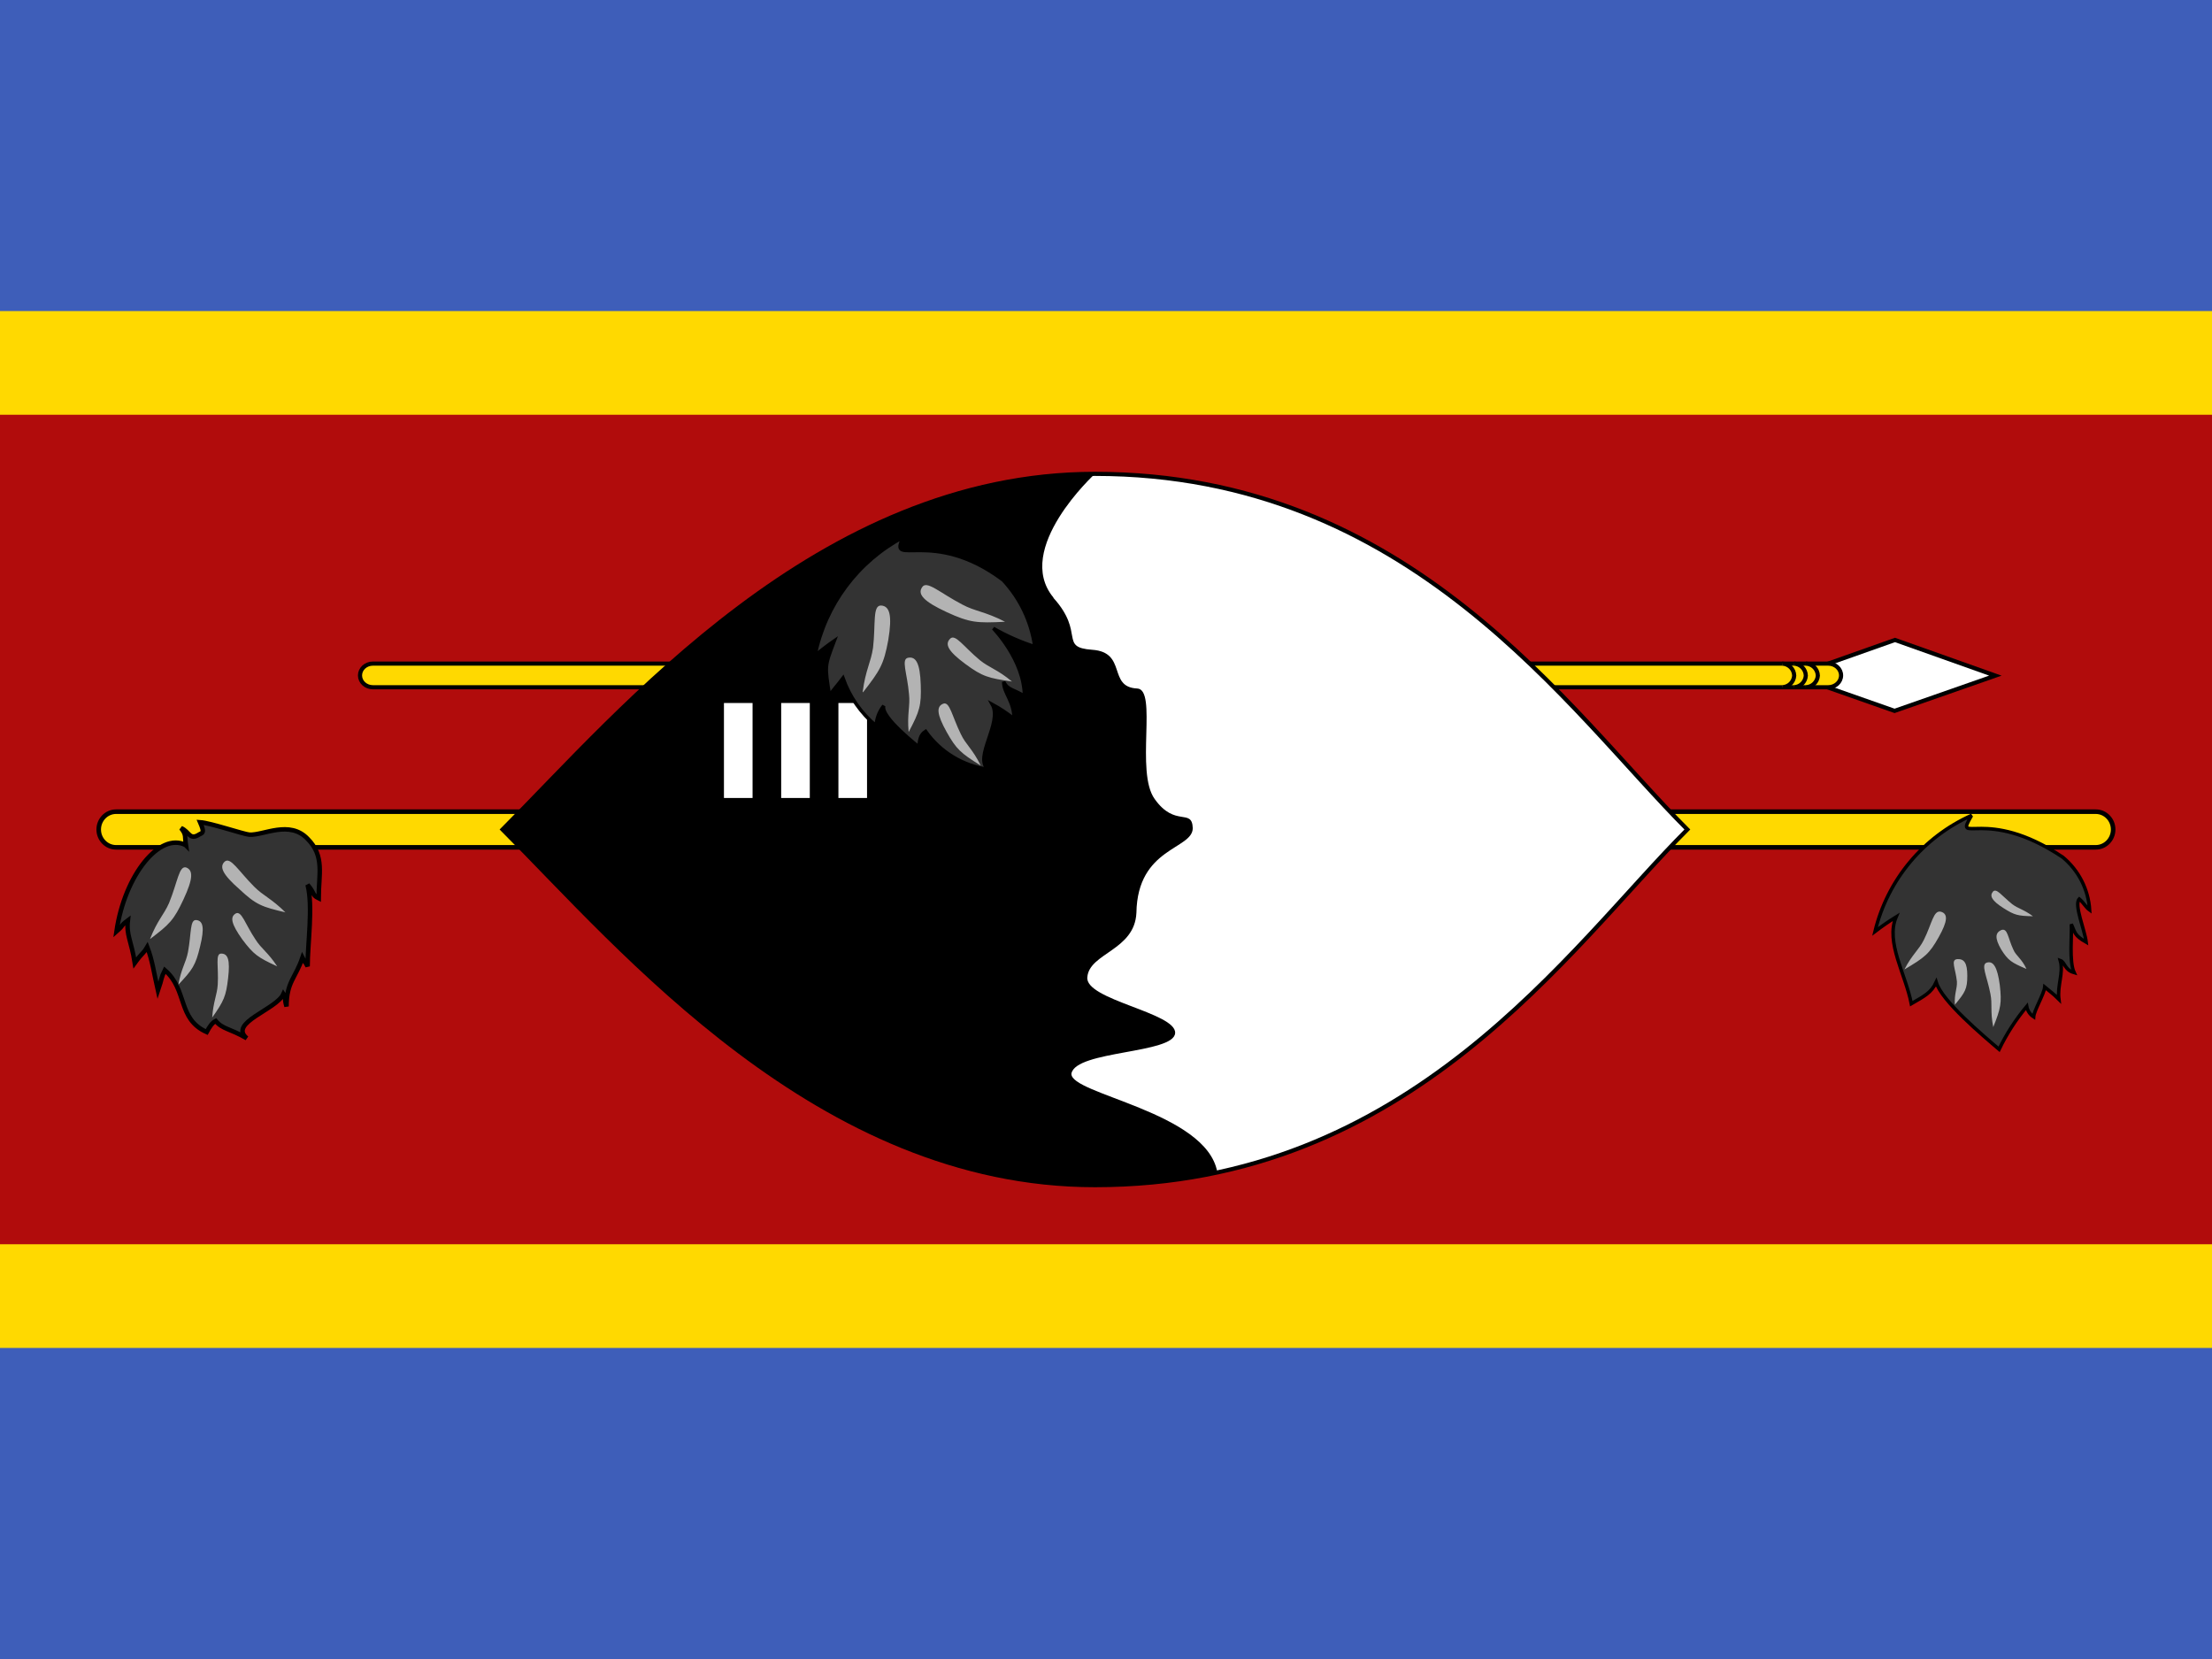
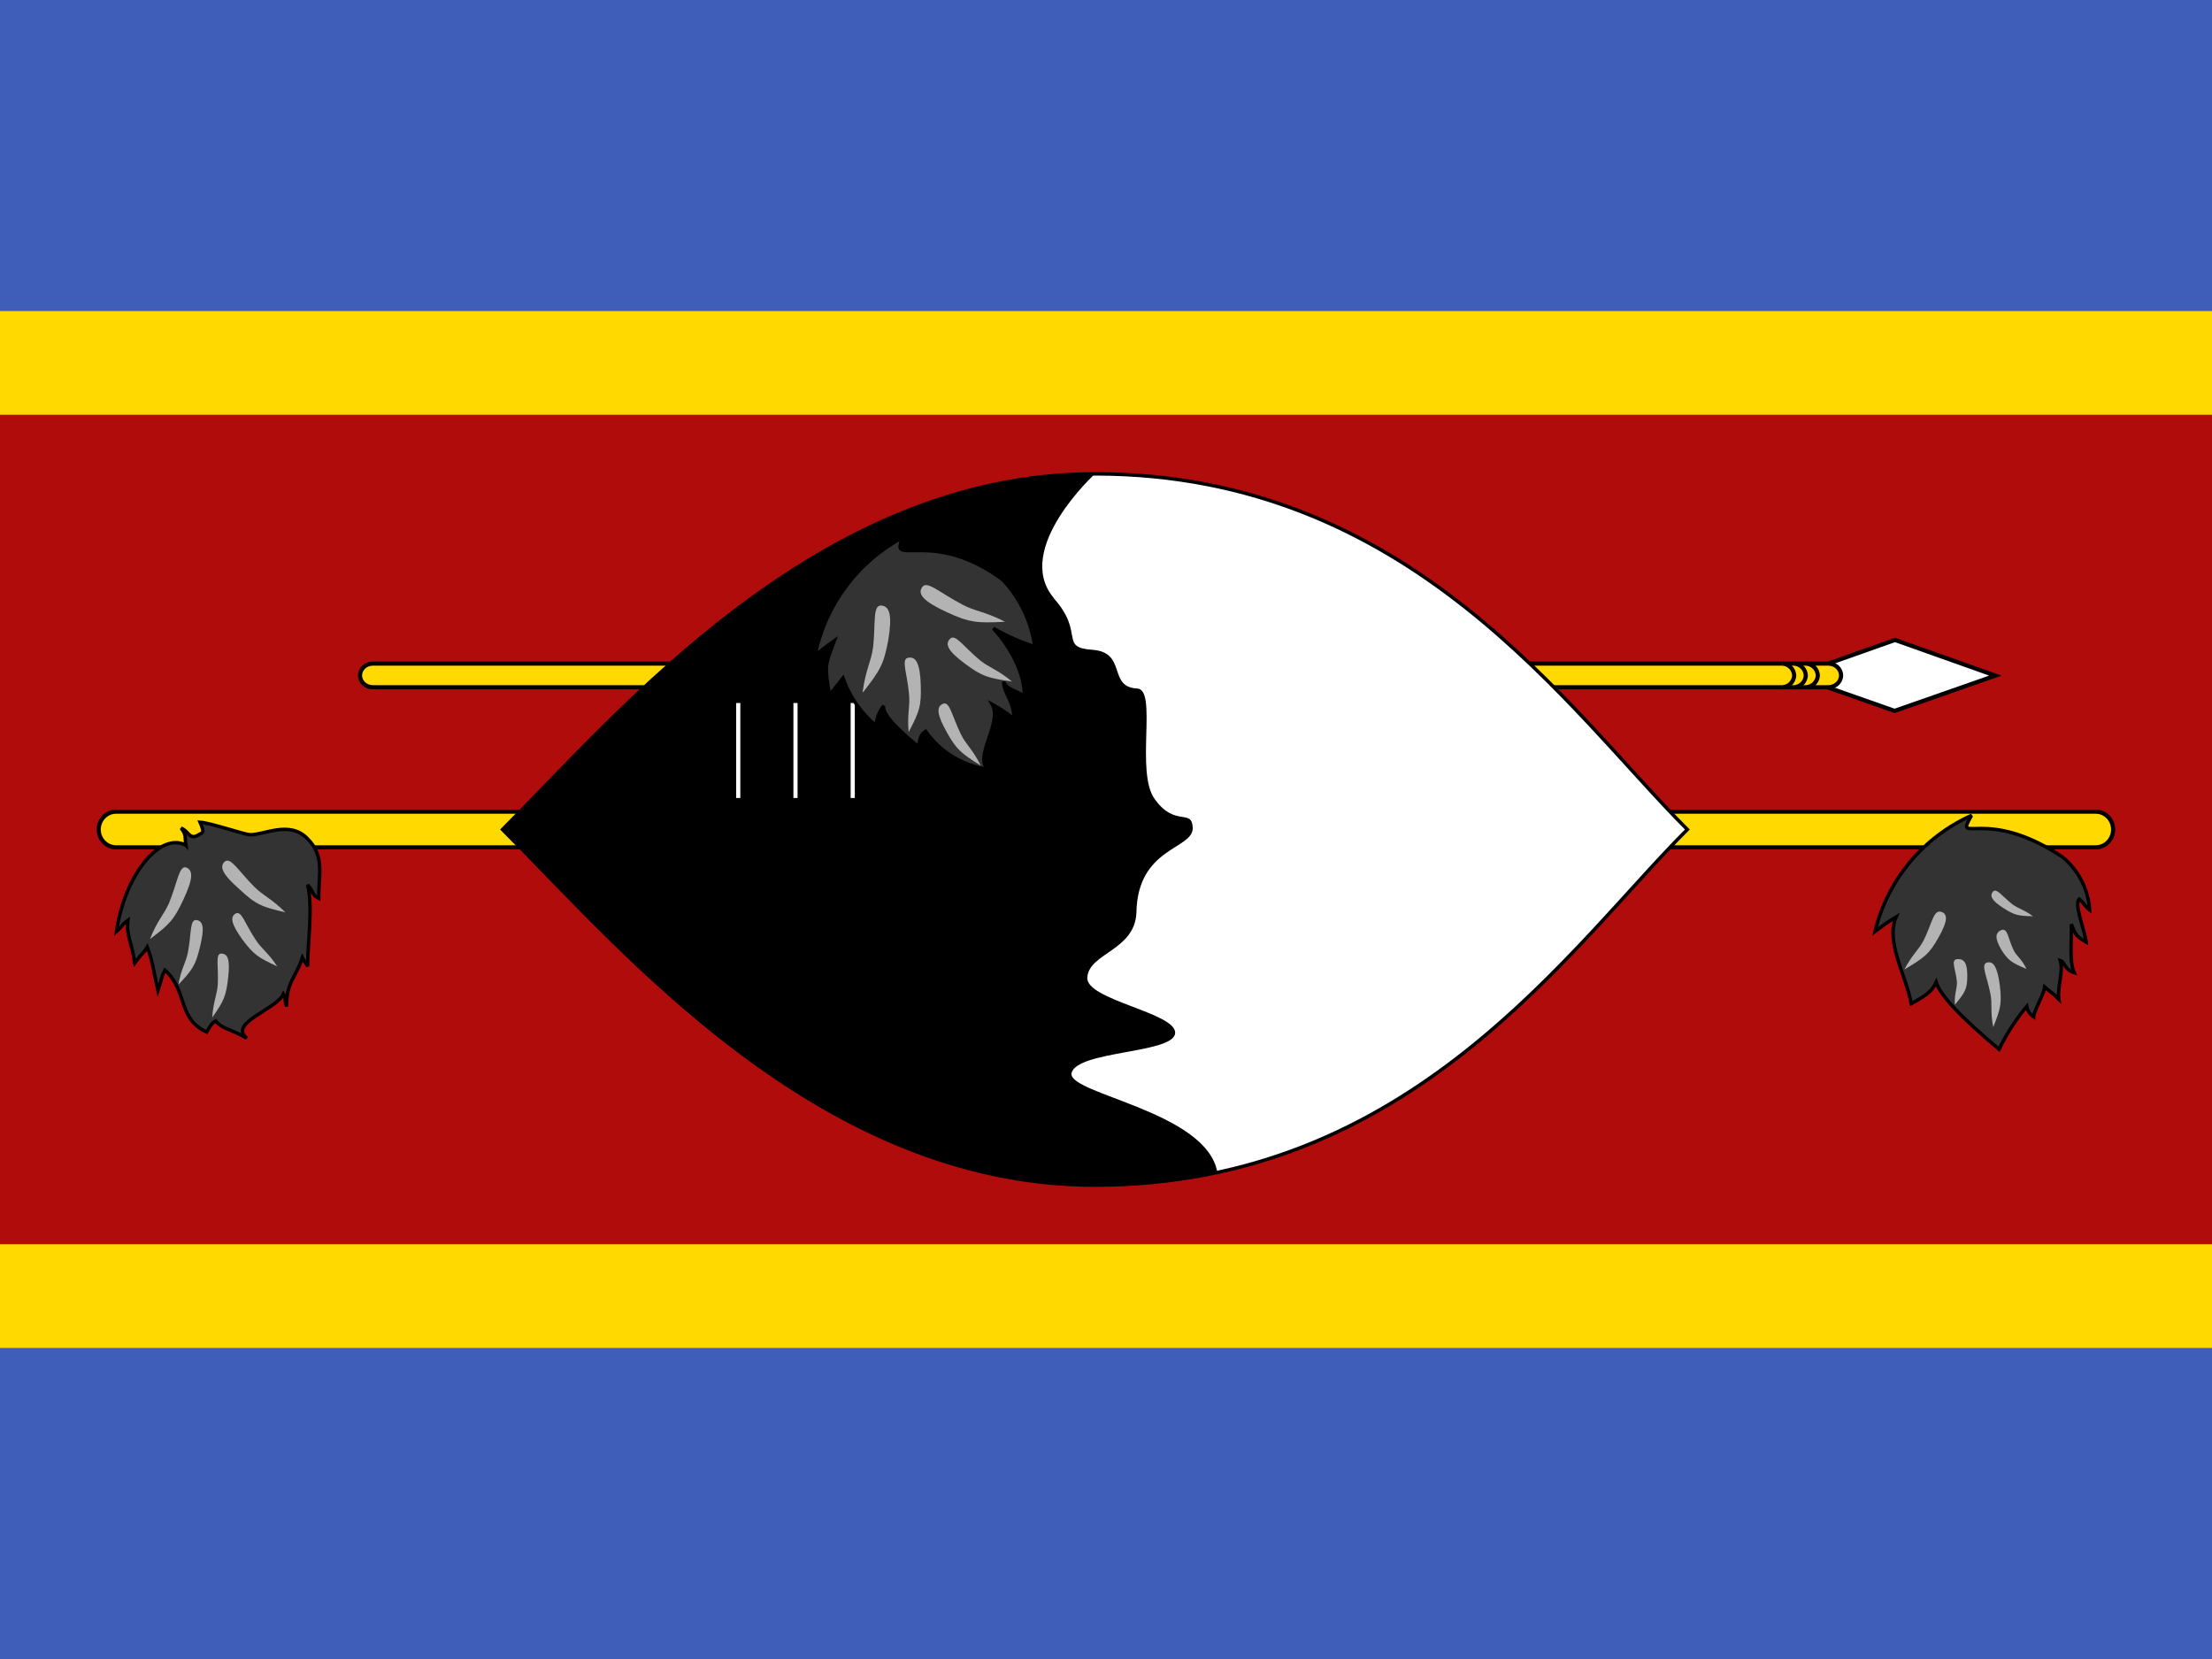
<svg xmlns="http://www.w3.org/2000/svg" xmlnsXlink="http://www.w3.org/1999/xlink" id="flag-icons-sz" viewBox="0 0 640 480">
  <path fill="#3e5eb9" d="M0 0h640v480H0Z" />
  <path fill="#ffd900" d="M0 90h640v300H0Z" />
  <path fill="#b10c0c" d="M0 120h640v240H0Z" />
  <g fill="#ffd900" stroke="#000" transform="translate(-43.2) scale(1.2)">
    <g id="a">
      <path fill="#fff" d="m492.9 154.3-24.3 8.6 24.2 8.5 24.3-8.5z" />
      <rect width="357.1" height="5.7" x="122.8" y="160" rx="3.1" ry="2.9" />
      <path d="M471.4 165.7a3 3 0 0 0 2.9-2.8 3 3 0 0 0-2.9-2.9m-2.8 5.7a3 3 0 0 0 2.8-2.8 3 3 0 0 0-2.8-2.9m-2.9 5.7a3 3 0 0 0 2.9-2.8 3 3 0 0 0-2.9-2.9" />
    </g>
    <use xlinkHref="#a" width="100%" height="100%" x="-23.3" y="17.1" />
-     <rect width="485.7" height="8.6" x="59.8" y="195.7" stroke-width="1.1" rx="4.2" ry="4.3" />
+     <rect width="485.7" height="8.6" x="59.8" y="195.7" strokeWidth="1.1" rx="4.2" ry="4.3" />
  </g>
-   <path fill="#fff" stroke="#000" stroke-width="1.2" d="M488.2 240c-34.3 34.3-80 102.9-171.4 102.9-80 0-137.1-68.6-171.4-102.9 34.2-34.3 91.4-102.9 171.4-102.9 91.4 0 137.1 68.6 171.4 102.9z" />
+   <path fill="#fff" stroke="#000" strokeWidth="1.2" d="M488.2 240c-34.3 34.3-80 102.9-171.4 102.9-80 0-137.1-68.6-171.4-102.9 34.2-34.3 91.4-102.9 171.4-102.9 91.4 0 137.1 68.6 171.4 102.9z" />
  <path d="M304.8 173c9.2 10.2 1.5 14.3 11.2 15 10.2.7 4.4 10.8 13 11.2 6 .2-.6 24.2 5.1 32 5.9 8.3 10.8 2.5 11 8.4 0 6.2-16 5.5-16.3 24.5-.5 10.9-13.6 11.6-14.2 18.6-.8 6.6 25.8 10.3 25.4 16.2-.3 6-28.7 5-30 11.7-.6 6 39 11 42.2 28.5-6 2-22.7 3.7-35.4 3.8-80 0-137.1-68.6-171.4-103 34.3-34.2 91.4-102.8 171.4-102.8 0 0-23.7 21.7-12 35.8z" />
  <g stroke="#fff" transform="translate(-43.2) scale(1.2)">
-     <g id="d" stroke-width="6.9">
+     <g id="d" strokeWidth="6.9">
      <g id="c">
        <path id="b" d="M214 192.4v-22.9m13.8 0v22.9m13.8-22.9v22.9" />
        <use xlinkHref="#b" width="100%" height="100%" y="38.1" />
      </g>
      <use xlinkHref="#c" width="100%" height="100%" x="41.6" />
    </g>
  </g>
  <use xlinkHref="#d" width="100%" height="100%" x="104.8" stroke="#000" transform="translate(-43.2) scale(1.2)" />
  <g fill="#a70000">
    <path fill="#333" stroke="#000" d="M570.4 236c-5.2 8.9 4-3 26.4 12a21.6 21.6 0 0 1 7.8 15.3c-1-.7-1.9-2.3-3-3.2-1.6 1.6 1.6 9 2 12.5-3.5-2-3.2-2.8-4.3-5.2.2 2.8-.7 10.8.8 14-2.8-.8-2.6-3-4-3.5 1 3.5-.9 7.2-.4 11.2-1.6-1.6-3.4-2.9-4.1-3.5-.2 2-3.1 6.8-3.2 8.6a4.5 4.5 0 0 1-2-3 59.2 59.2 0 0 0-8 12.4c-4.7-4-16.6-14-18.2-19.4-1.4 3-3.4 4-7.2 6.2-1.6-8.4-7.5-17.8-4.4-25.1a75.2 75.2 0 0 0-6.1 4.2 49.6 49.6 0 0 1 28-33.6z" />
    <path fill="#b3b3b3" d="M551 280.5c2.2-4.3 4.2-5.7 5.6-8.5 2.4-4.8 2.8-8.8 5-8.2 2 .6 2 2.6-.7 7.4-2.7 4.8-4 5.8-9.9 9.3zm14.6 10.2c-.2-3.2.7-4.6.6-6.7-.4-3.8-1.9-6.3.1-6.5 2-.1 2.9 1.1 2.9 4.8 0 3.8-.6 4.8-3.6 8.4zm11.1 6.4c-.9-4.5-.2-6.5-.8-9.5-1-5.2-2.9-8.6-1-9.1 1.8-.5 3 1.2 3.7 6.5.6 5.2.3 6.7-1.9 12.2zm11.5-32c-2.7-2-4.3-2.2-6-3.5-3-2.4-4.6-4.8-5.6-3.6-1 1.2-.3 2.6 3 4.7s4.2 2.3 8.6 2.4zm-1.9 15.2c-1.4-3-3-3.7-3.8-5.6-1.6-3.4-1.6-6.3-3.5-5.6-1.7.8-1.9 2.3 0 5.6 2 3.2 3 3.8 7.2 5.6z" />
-     <path fill="#333" stroke="#000" stroke-width="1.3" d="M53.8 244.6c-.4-2.6.2-3-1.4-5 2.4 1 2.4 3.7 5.3 1.8 1-.5 1.5-.5.2-3.5 3 .2 12.7 3.5 14.3 3.6 4.1.2 11.6-4.3 16.8 1.2 5 5 3.2 10.3 3.2 17.2-2-1-1-1.3-3.2-3.9 1.6 6.2 0 17.1 0 23.6-.8-1.6-.7-.9-1.5-2.5-2 5.9-4.6 7-4.6 14.1-.8-2.8 0-2.2-.9-3.6-2 4.5-16 8.3-10.6 12.8-4.8-2.8-7-2.6-9-5-1 .5-1.8 1.7-2.6 3.2-8.5-3.8-5.5-12.2-12.1-17.9-1.2 2.4-.7 2.1-2 5.9-1.2-5.3-1.6-8.7-3.1-12.6-1.3 2.2-1.2 1.3-3.6 4.6-1-6.4-2.5-8-2-12.3-2.4 1.8-.8 1-3.3 3.2 2.4-16.5 12.6-28.8 20-25z" />
+     <path fill="#333" stroke="#000" strokeWidth="1.3" d="M53.8 244.6c-.4-2.6.2-3-1.4-5 2.4 1 2.4 3.7 5.3 1.8 1-.5 1.5-.5.2-3.5 3 .2 12.7 3.5 14.3 3.6 4.1.2 11.6-4.3 16.8 1.2 5 5 3.2 10.3 3.2 17.2-2-1-1-1.3-3.2-3.9 1.6 6.2 0 17.1 0 23.6-.8-1.6-.7-.9-1.5-2.5-2 5.9-4.6 7-4.6 14.1-.8-2.8 0-2.2-.9-3.6-2 4.5-16 8.3-10.6 12.8-4.8-2.8-7-2.6-9-5-1 .5-1.8 1.7-2.6 3.2-8.5-3.8-5.5-12.2-12.1-17.9-1.2 2.4-.7 2.1-2 5.9-1.2-5.3-1.6-8.7-3.1-12.6-1.3 2.2-1.2 1.3-3.6 4.6-1-6.4-2.5-8-2-12.3-2.4 1.8-.8 1-3.3 3.2 2.4-16.5 12.6-28.8 20-25z" />
    <path fill="#b3b3b3" d="M43.4 271.7c2.1-5.4 4-7 5.5-10.4 2.5-6.1 2.9-11 5-10.3 2 .8 2 3.2-.8 9.2-2.8 6-4 7.2-9.7 11.5zm8.2 13.3c.8-4.8 2.2-6.4 2.8-9.6 1-5.4.5-9.4 2.4-9.2 2 .2 2.4 2.3 1.1 7.6-1.3 5.5-2.2 6.8-6.4 11.2zm9.8 9.4c.3-4.6 1.4-6.5 1.6-9.5.3-5.2-.8-9 1-9 2 0 2.6 1.9 2 7.1-.6 5.2-1.2 6.6-4.6 11.4zM82.6 264c-4-4-6.4-4.8-9-7.4-4.6-4.6-6.9-8.8-8.6-7.3-1.6 1.5-.6 3.7 4.3 8 4.8 4.5 6.5 5.1 13.4 6.7zm-2.4 15.6c-2.6-4-4.6-5.1-6.3-7.8-3-4.5-4-8.4-5.7-7.5-1.7 1-1.3 3 1.9 7.5 3.3 4.4 4.5 5.2 10.1 7.8z" />
    <path fill="#333" stroke="#000" d="M261.4 155.4c-4.8 9.2 8.3-3 28.8 12.4a35.4 35.4 0 0 1 9.2 19.3 61.7 61.7 0 0 1-12-5.3s9 9.2 9 19.6c-3.2-2-4.8-1.7-6-4.1 0 3.3 3 5.5 3 10.7a42.4 42.4 0 0 0-6.3-4.2c3 5.3-5.5 15.5-1.2 18.8a26.6 26.6 0 0 1-18.1-11c-1.6 1-1.8 2.7-1.9 4.6.3.1-11.3-8.7-10.2-12a10.1 10.1 0 0 0-2.2 5.8 31.7 31.7 0 0 1-9.6-13.8c-1.8 2.4-2 2.4-3.9 5-1.4-8.7-1.4-8.4 1.4-15.8a69 69 0 0 0-5.6 4.3 50 50 0 0 1 25.6-34.3z" />
    <path fill="#b3b3b3" d="M249.6 200.2c.8-6.3 2.4-8.6 3-12.8.8-7-.2-12.4 2.4-12.2 2.4.2 3.2 2.8 2 10-1.3 7.1-2.4 8.8-7.3 15.1zm13.3 11.6c-.5-5.2.5-7.6.1-11-.5-6-2.4-10.2-.2-10.5 2.2-.4 3.4 1.6 3.6 7.8.2 6-.3 7.7-3.5 13.7zm20.8 9.6c-2.3-4.7-4.3-6-5.7-9-2.6-5.3-3.2-9.5-5.1-8.8-2 .8-1.9 3 1 8.2 2.8 5 4.1 6.1 9.7 9.6zm7.1-41.5c-5.8-3-8.7-3-12.4-5-6.5-3.4-10.3-7.1-11.6-5-1.4 2 .4 4.1 7.1 7.2 6.7 3.1 8.8 3.2 16.8 2.8zm2 17.3c-4-3.4-6.6-4-9.3-6.2-4.8-4-7.1-7.7-8.6-6.2-1.6 1.6-.6 3.6 4.4 7.3 5 3.7 6.7 4.1 13.6 5.1z" />
  </g>
</svg>
